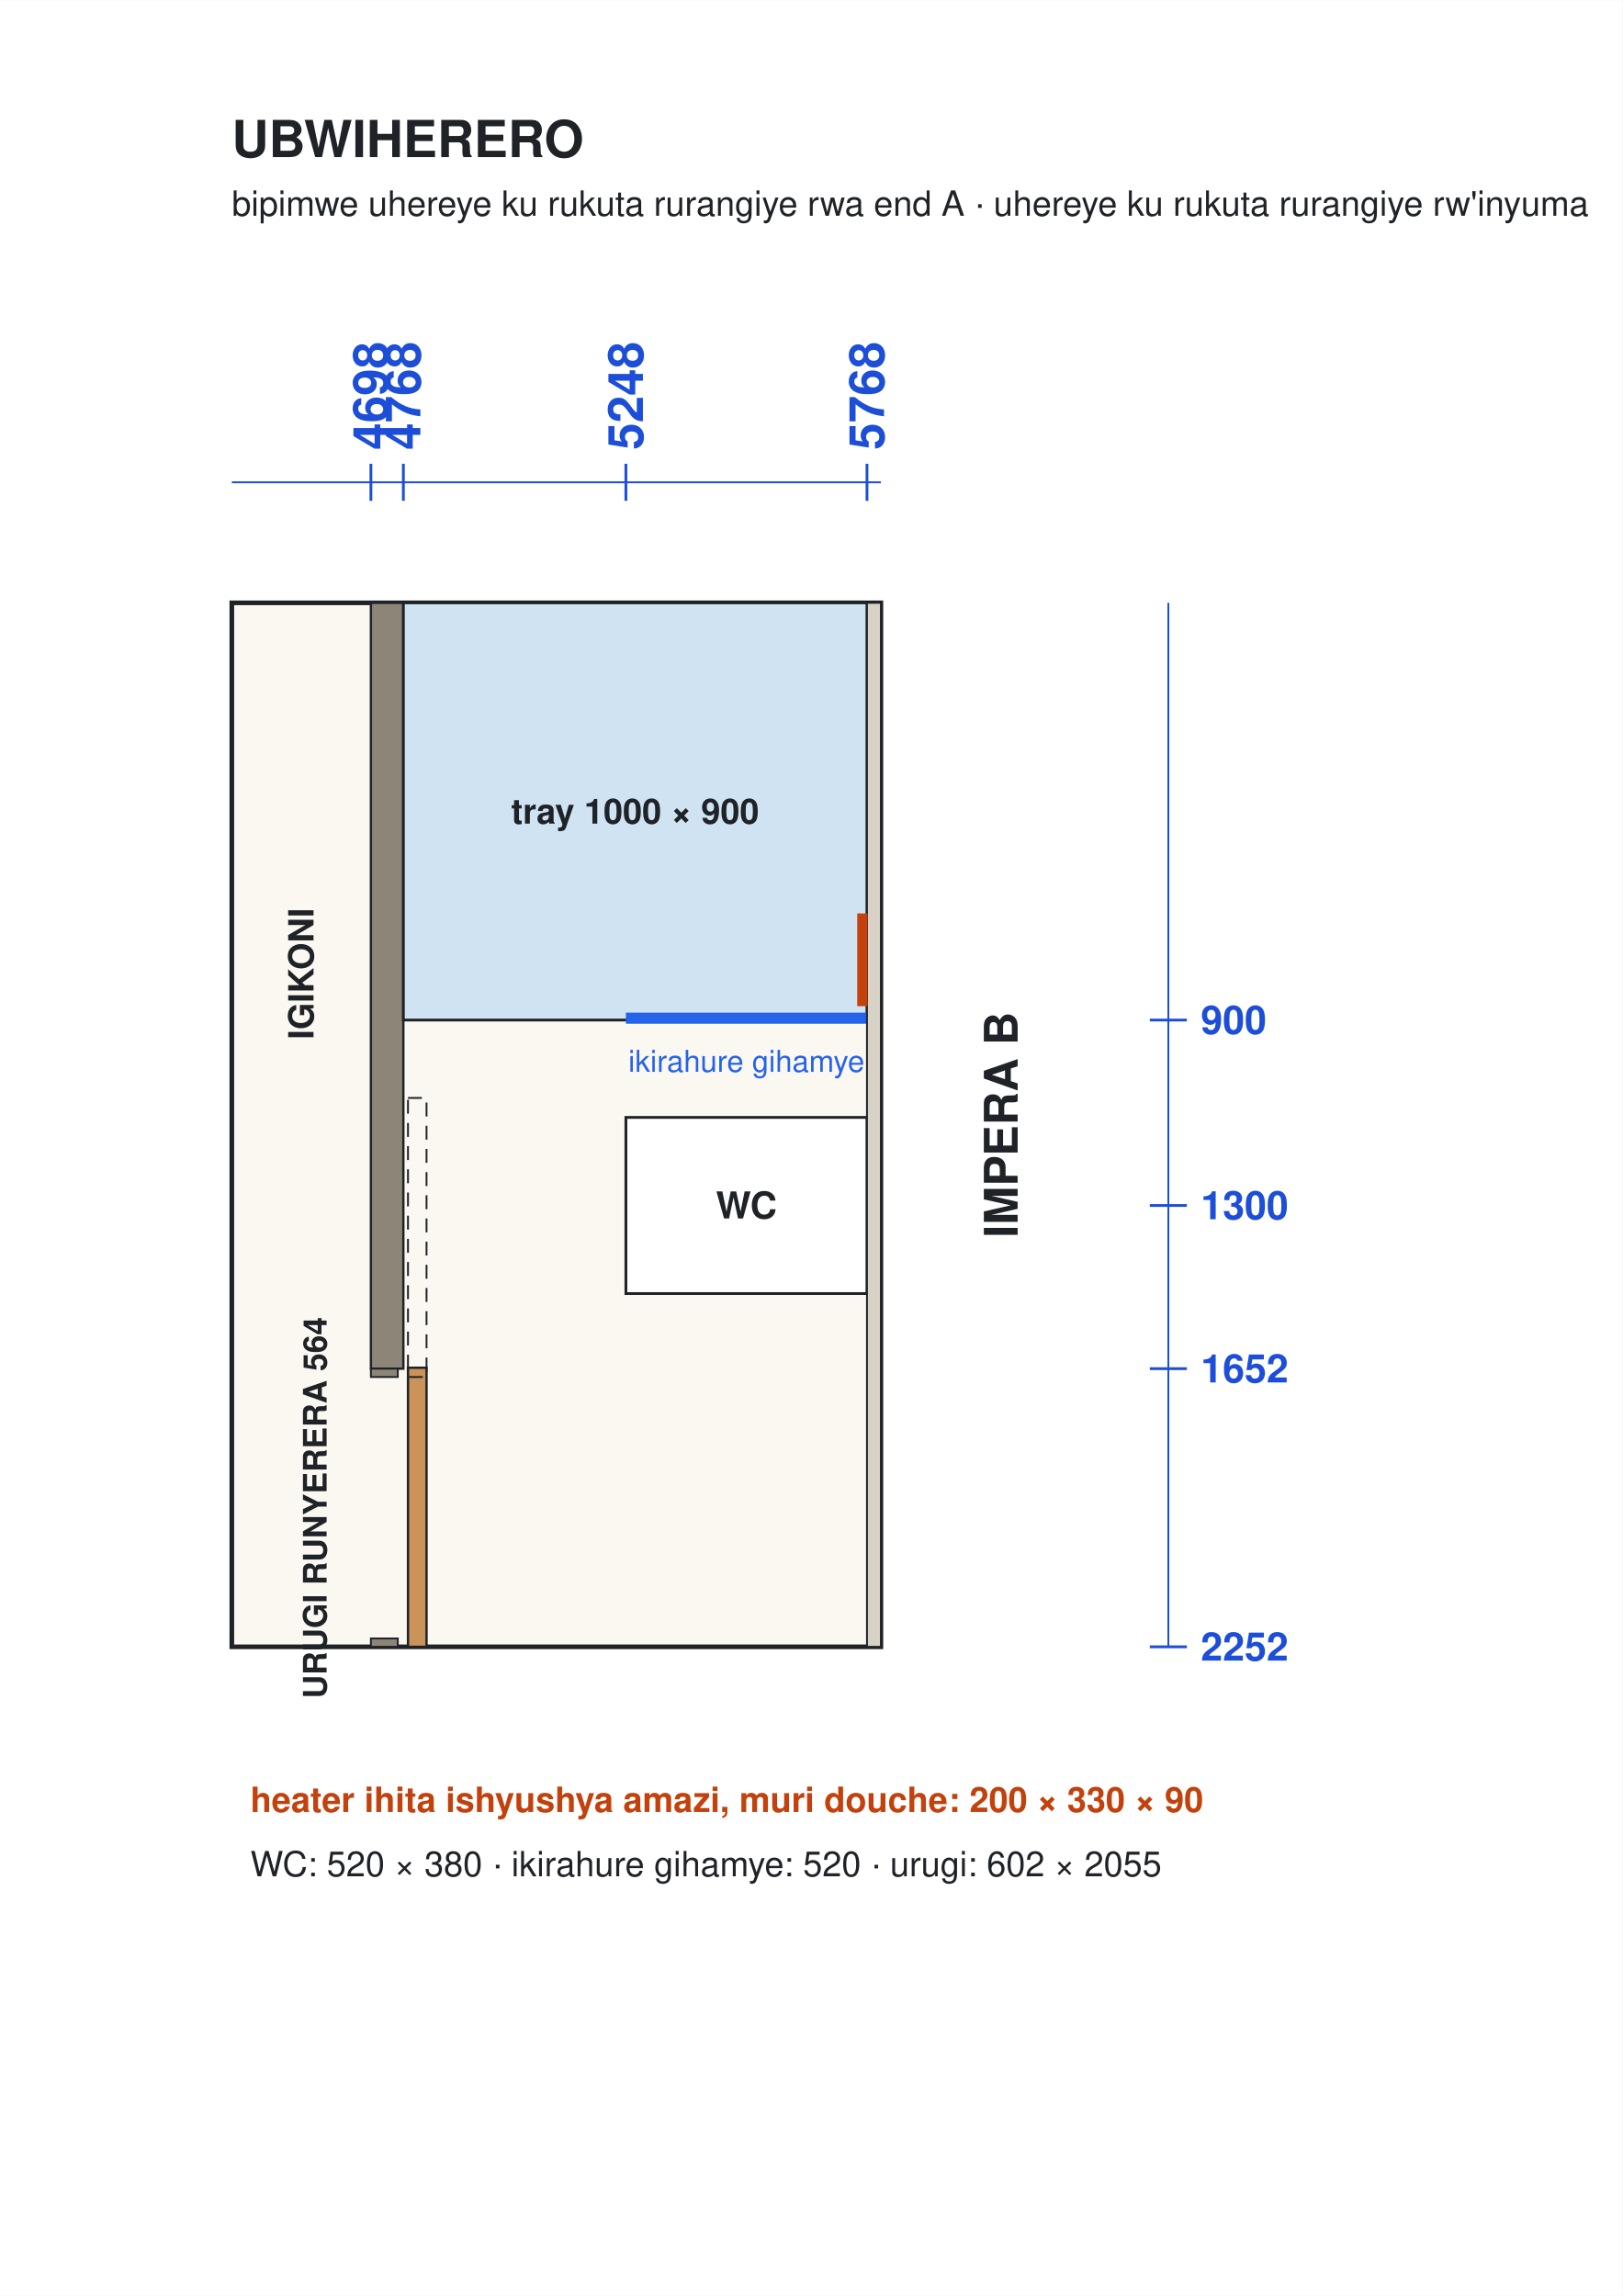
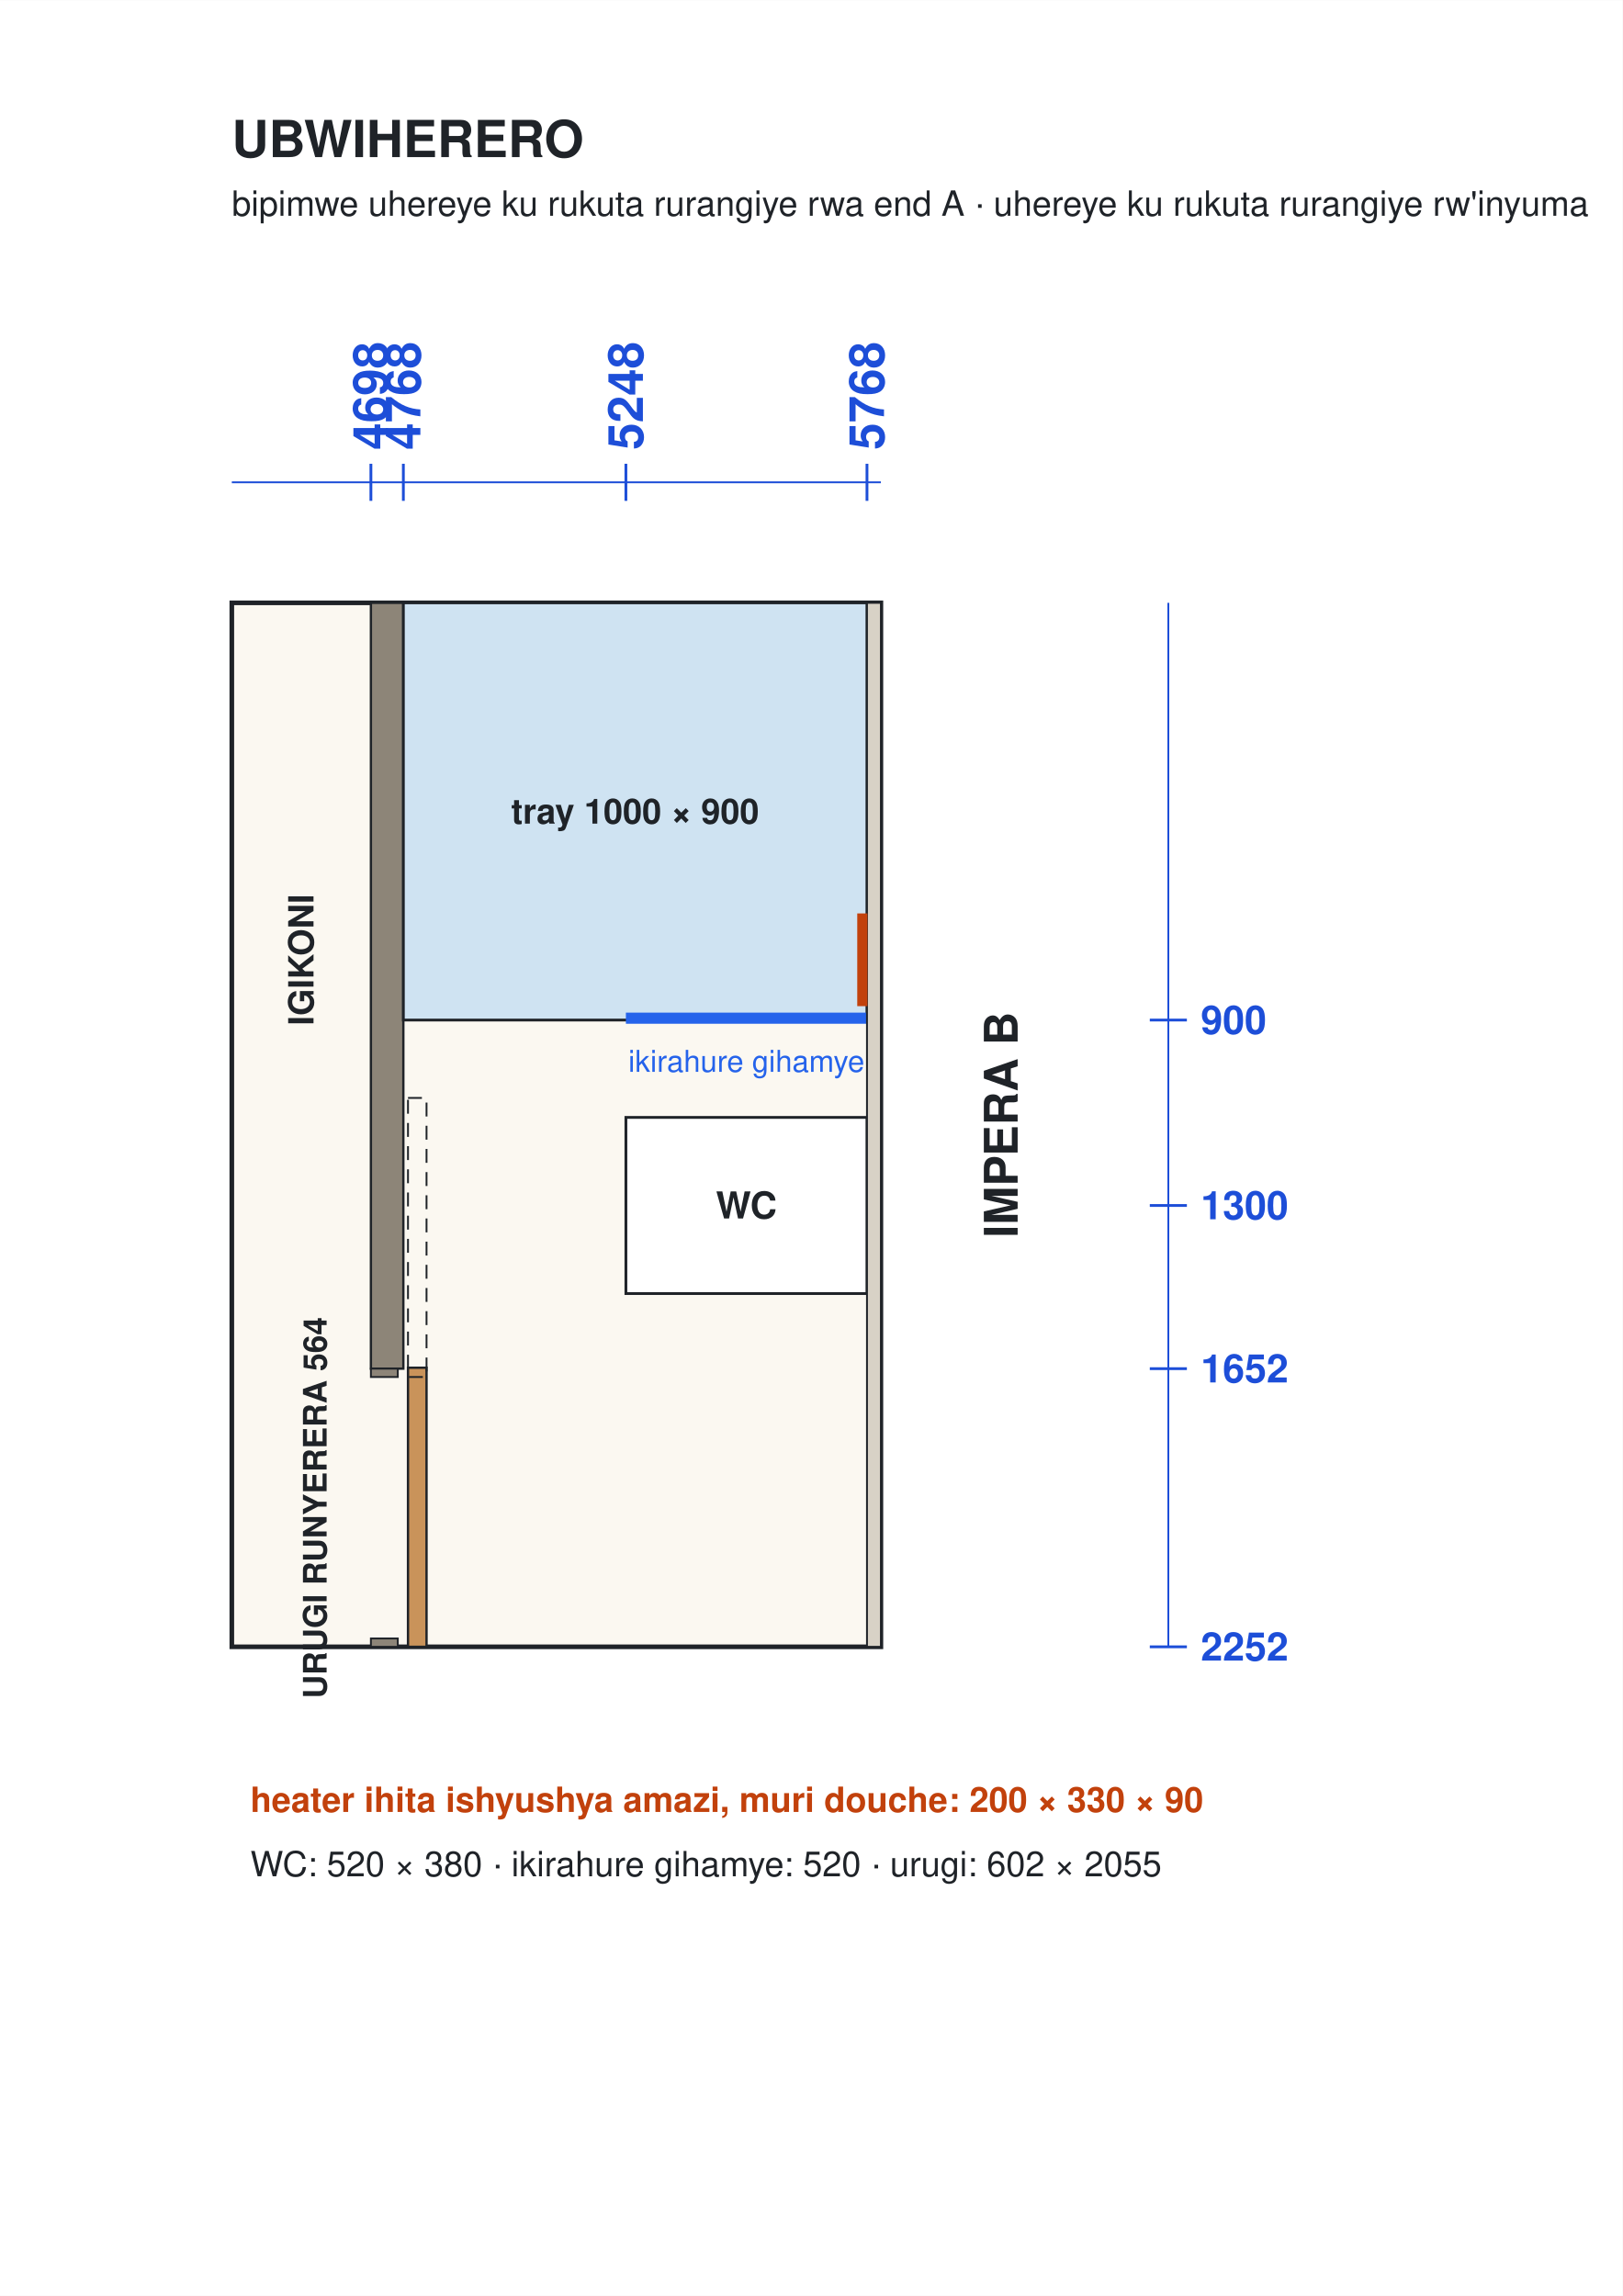
<svg xmlns="http://www.w3.org/2000/svg" viewBox="3898 -1300 3500 4952" width="583" height="825" font-family="Helvetica, Arial, sans-serif">
  <rect x="3898" y="-1300" width="3500" height="4952" fill="#ffffff" />
  <rect x="4398" y="0" width="1400" height="2252" fill="#fbf8f1" stroke="#1f2328" stroke-width="10" />
  <rect x="4698" y="0" width="70" height="1652" fill="#8d8578" stroke="#1f2328" stroke-width="5" />
  <rect x="4698" y="1652" width="58" height="18" fill="#8d8578" stroke="#1f2328" stroke-width="4" />
  <rect x="4698" y="2234" width="58" height="18" fill="#8d8578" stroke="#1f2328" stroke-width="4" />
  <rect x="4778" y="1650" width="40" height="602" fill="#c9935a" stroke="#1f2328" stroke-width="5" />
  <rect x="4778" y="1068" width="40" height="602" fill="none" stroke="#1f2328" stroke-width="4" stroke-dasharray="30 20" />
  <text x="4578" y="1952" font-size="70" font-weight="700" fill="#1f2328" text-anchor="middle" dominant-baseline="middle" transform="rotate(-90 4578 1952)">URUGI RUNYERERA 564</text>
  <rect x="4768" y="0" width="1000" height="900" fill="#cfe3f2" stroke="#1f2328" stroke-width="6" />
  <text x="5268" y="450" font-size="75" font-weight="700" fill="#1f2328" text-anchor="middle" dominant-baseline="middle">tray 1000 × 900</text>
  <rect x="5248" y="884" width="520" height="24" fill="#2563eb" stroke="none" stroke-width="0" />
  <text x="5508" y="990" font-size="65" font-weight="400" fill="#2563eb" text-anchor="middle" dominant-baseline="middle">ikirahure gihamye</text>
  <rect x="5248" y="1110" width="520" height="380" fill="#ffffff" stroke="#1f2328" stroke-width="6" />
  <text x="5508" y="1300" font-size="80" font-weight="700" fill="#1f2328" text-anchor="middle" dominant-baseline="middle">WC</text>
  <rect x="5768" y="0" width="30" height="2252" fill="#d8d2c6" stroke="#1f2328" stroke-width="4" />
  <line x1="5758" y1="670" x2="5758" y2="870" stroke="#c2410c" stroke-width="22" />
  <text x="4438" y="2582" font-size="75" font-weight="700" fill="#c2410c" text-anchor="start" dominant-baseline="middle">heater ihita ishyushya amazi, muri douche: 200 × 330 × 90</text>
  <text x="4438" y="2722" font-size="75" font-weight="400" fill="#1f2328" text-anchor="start" dominant-baseline="middle">WC: 520 × 380 · ikirahure gihamye: 520 · urugi: 602 × 2055</text>
-   <text x="4548" y="800" font-size="75" font-weight="700" fill="#1f2328" text-anchor="middle" dominant-baseline="middle" transform="rotate(-90 4548 800)">IGIKONI</text>
+   <text x="4548" y="770" font-size="75" font-weight="700" fill="#1f2328" text-anchor="middle" dominant-baseline="middle" transform="rotate(-90 4548 770)">IGIKONI</text>
  <text x="4398" y="-1000" font-size="110" font-weight="700" fill="#1f2328" text-anchor="start" dominant-baseline="middle">UBWIHERERO</text>
  <text x="6058" y="1126" font-size="100" font-weight="700" fill="#1f2328" text-anchor="middle" dominant-baseline="middle" transform="rotate(-90 6058 1126)">IMPERA B</text>
  <line x1="4398" y1="-260" x2="5798" y2="-260" stroke="#1d4ed8" stroke-width="4" />
  <line x1="4698" y1="-300" x2="4698" y2="-220" stroke="#1d4ed8" stroke-width="6" />
  <text x="4698" y="-330" font-size="105" font-weight="700" fill="#1d4ed8" text-anchor="start" dominant-baseline="middle" transform="rotate(-90 4698 -330)">4698</text>
  <line x1="4768" y1="-300" x2="4768" y2="-220" stroke="#1d4ed8" stroke-width="6" />
  <text x="4768" y="-330" font-size="105" font-weight="700" fill="#1d4ed8" text-anchor="start" dominant-baseline="middle" transform="rotate(-90 4768 -330)">4768</text>
  <line x1="5248" y1="-300" x2="5248" y2="-220" stroke="#1d4ed8" stroke-width="6" />
  <text x="5248" y="-330" font-size="105" font-weight="700" fill="#1d4ed8" text-anchor="start" dominant-baseline="middle" transform="rotate(-90 5248 -330)">5248</text>
  <line x1="5768" y1="-300" x2="5768" y2="-220" stroke="#1d4ed8" stroke-width="6" />
  <text x="5768" y="-330" font-size="105" font-weight="700" fill="#1d4ed8" text-anchor="start" dominant-baseline="middle" transform="rotate(-90 5768 -330)">5768</text>
  <line x1="6418" y1="0" x2="6418" y2="2252" stroke="#1d4ed8" stroke-width="4" />
  <line x1="6378" y1="900" x2="6458" y2="900" stroke="#1d4ed8" stroke-width="6" />
  <text x="6488" y="900" font-size="85" font-weight="700" fill="#1d4ed8" text-anchor="start" dominant-baseline="middle">900</text>
  <line x1="6378" y1="1300" x2="6458" y2="1300" stroke="#1d4ed8" stroke-width="6" />
  <text x="6488" y="1300" font-size="85" font-weight="700" fill="#1d4ed8" text-anchor="start" dominant-baseline="middle">1300</text>
  <line x1="6378" y1="1652" x2="6458" y2="1652" stroke="#1d4ed8" stroke-width="6" />
  <text x="6488" y="1652" font-size="85" font-weight="700" fill="#1d4ed8" text-anchor="start" dominant-baseline="middle">1652</text>
  <line x1="6378" y1="2252" x2="6458" y2="2252" stroke="#1d4ed8" stroke-width="6" />
  <text x="6488" y="2252" font-size="85" font-weight="700" fill="#1d4ed8" text-anchor="start" dominant-baseline="middle">2252</text>
  <text x="4398" y="-860" font-size="75" font-weight="400" fill="#1f2328" text-anchor="start" dominant-baseline="middle">bipimwe uhereye ku rukuta rurangiye rwa end A · uhereye ku rukuta rurangiye rw'inyuma</text>
</svg>
